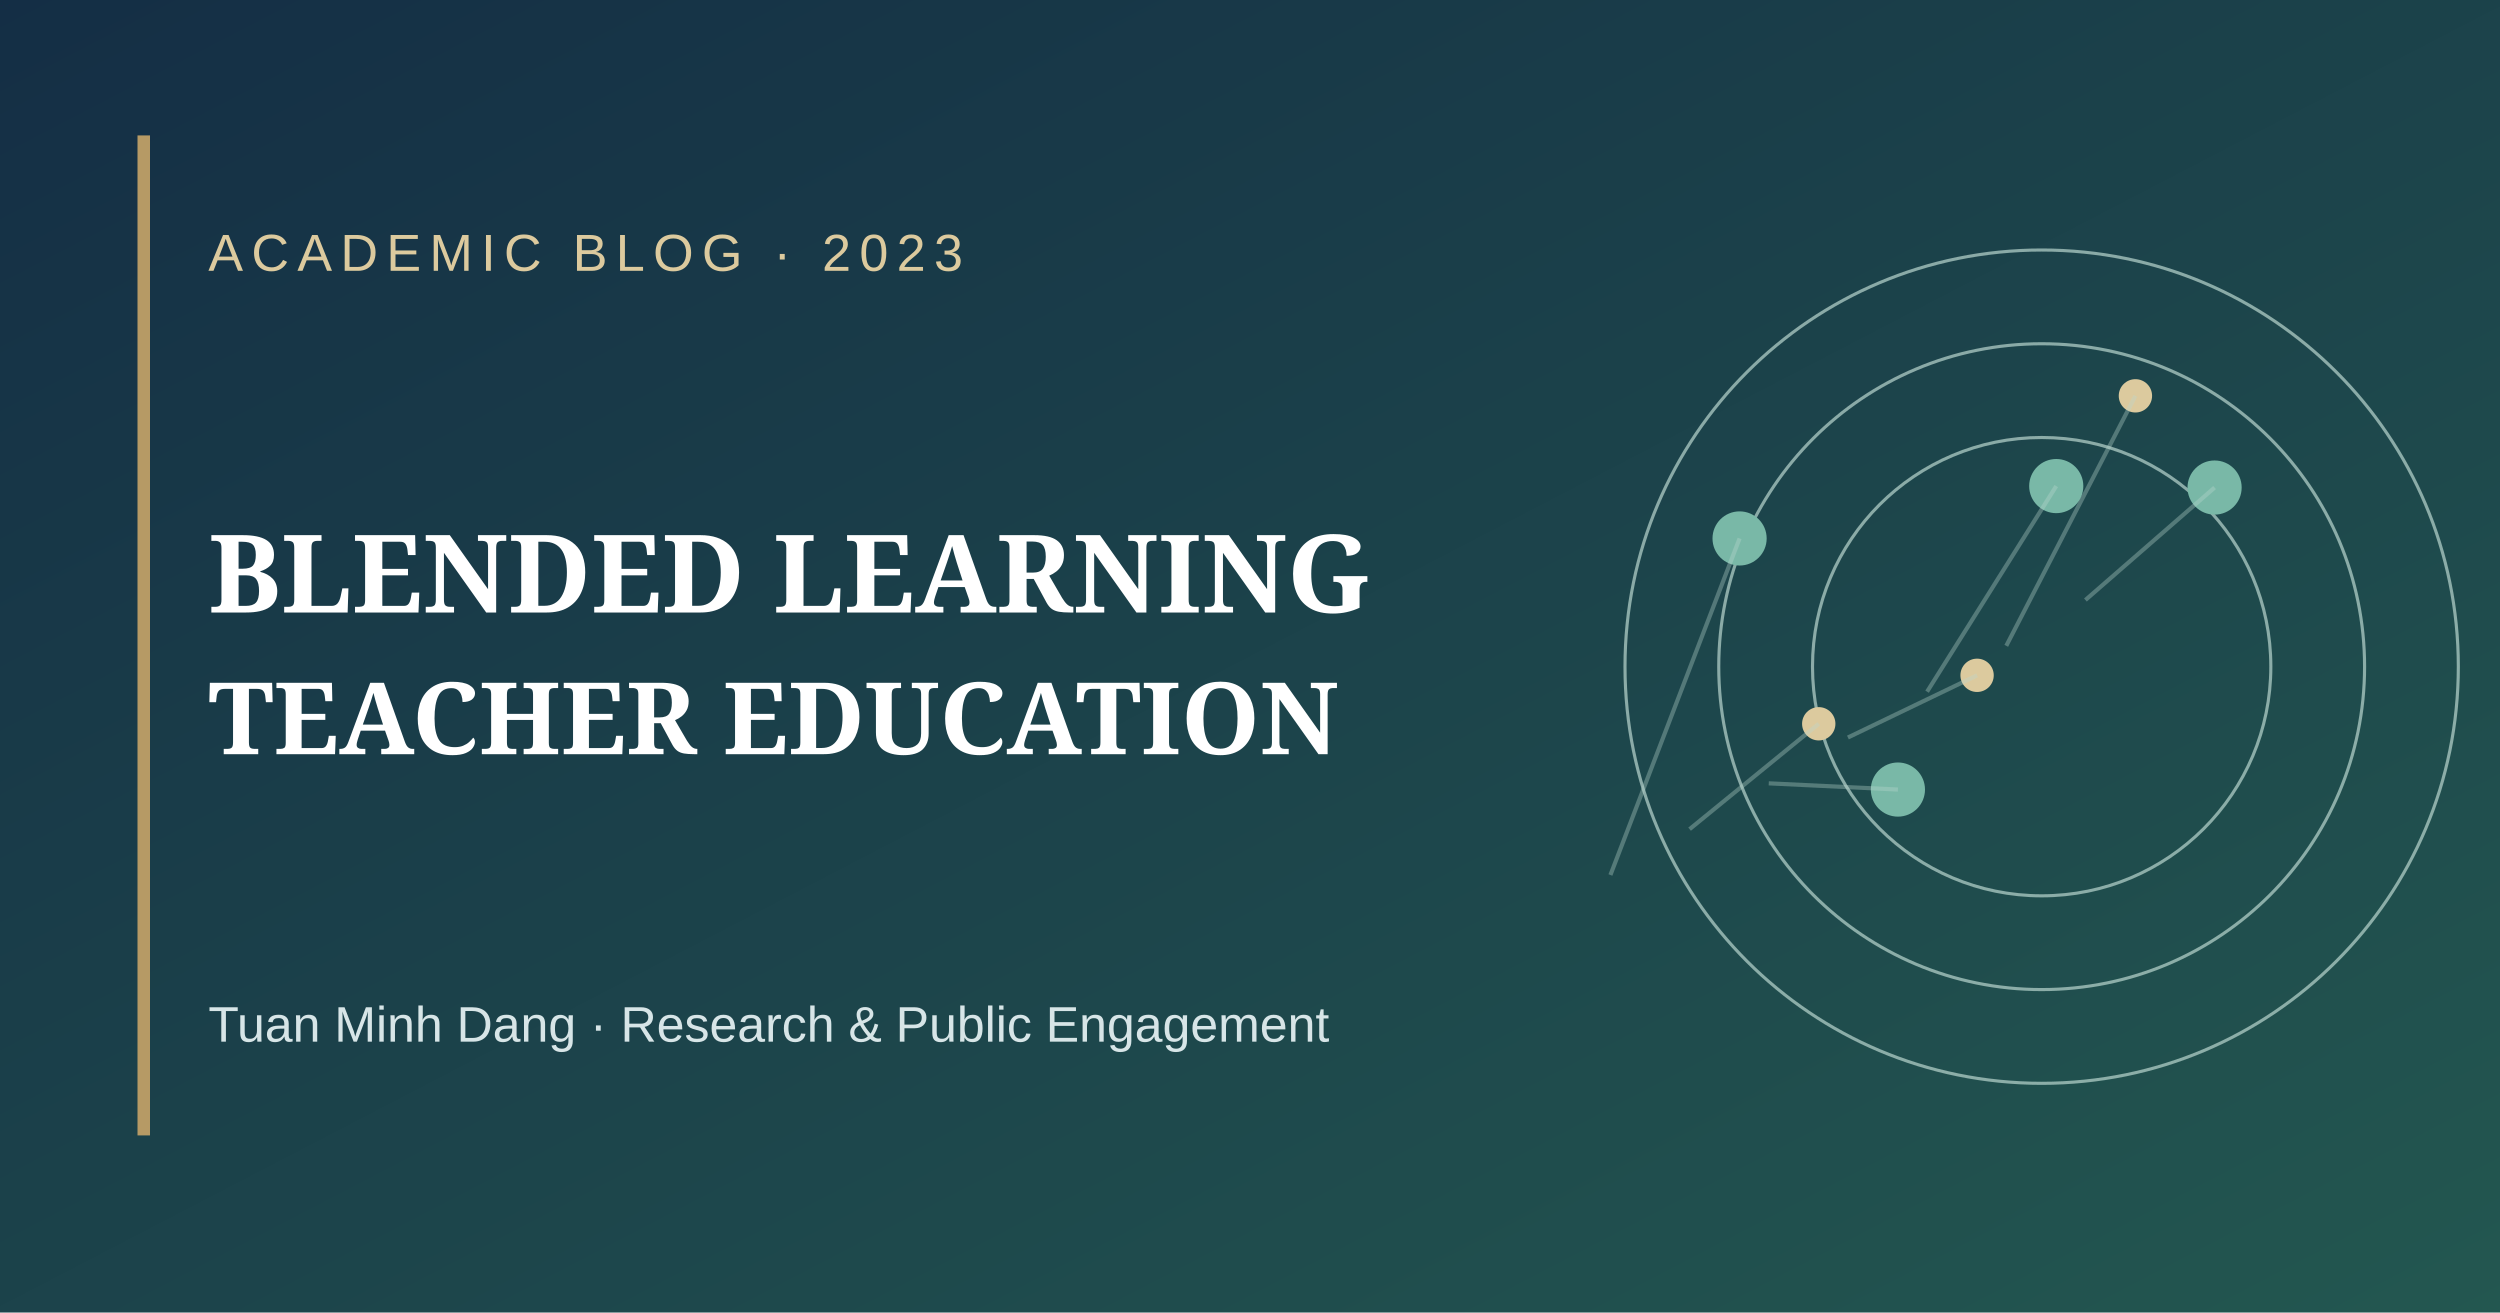
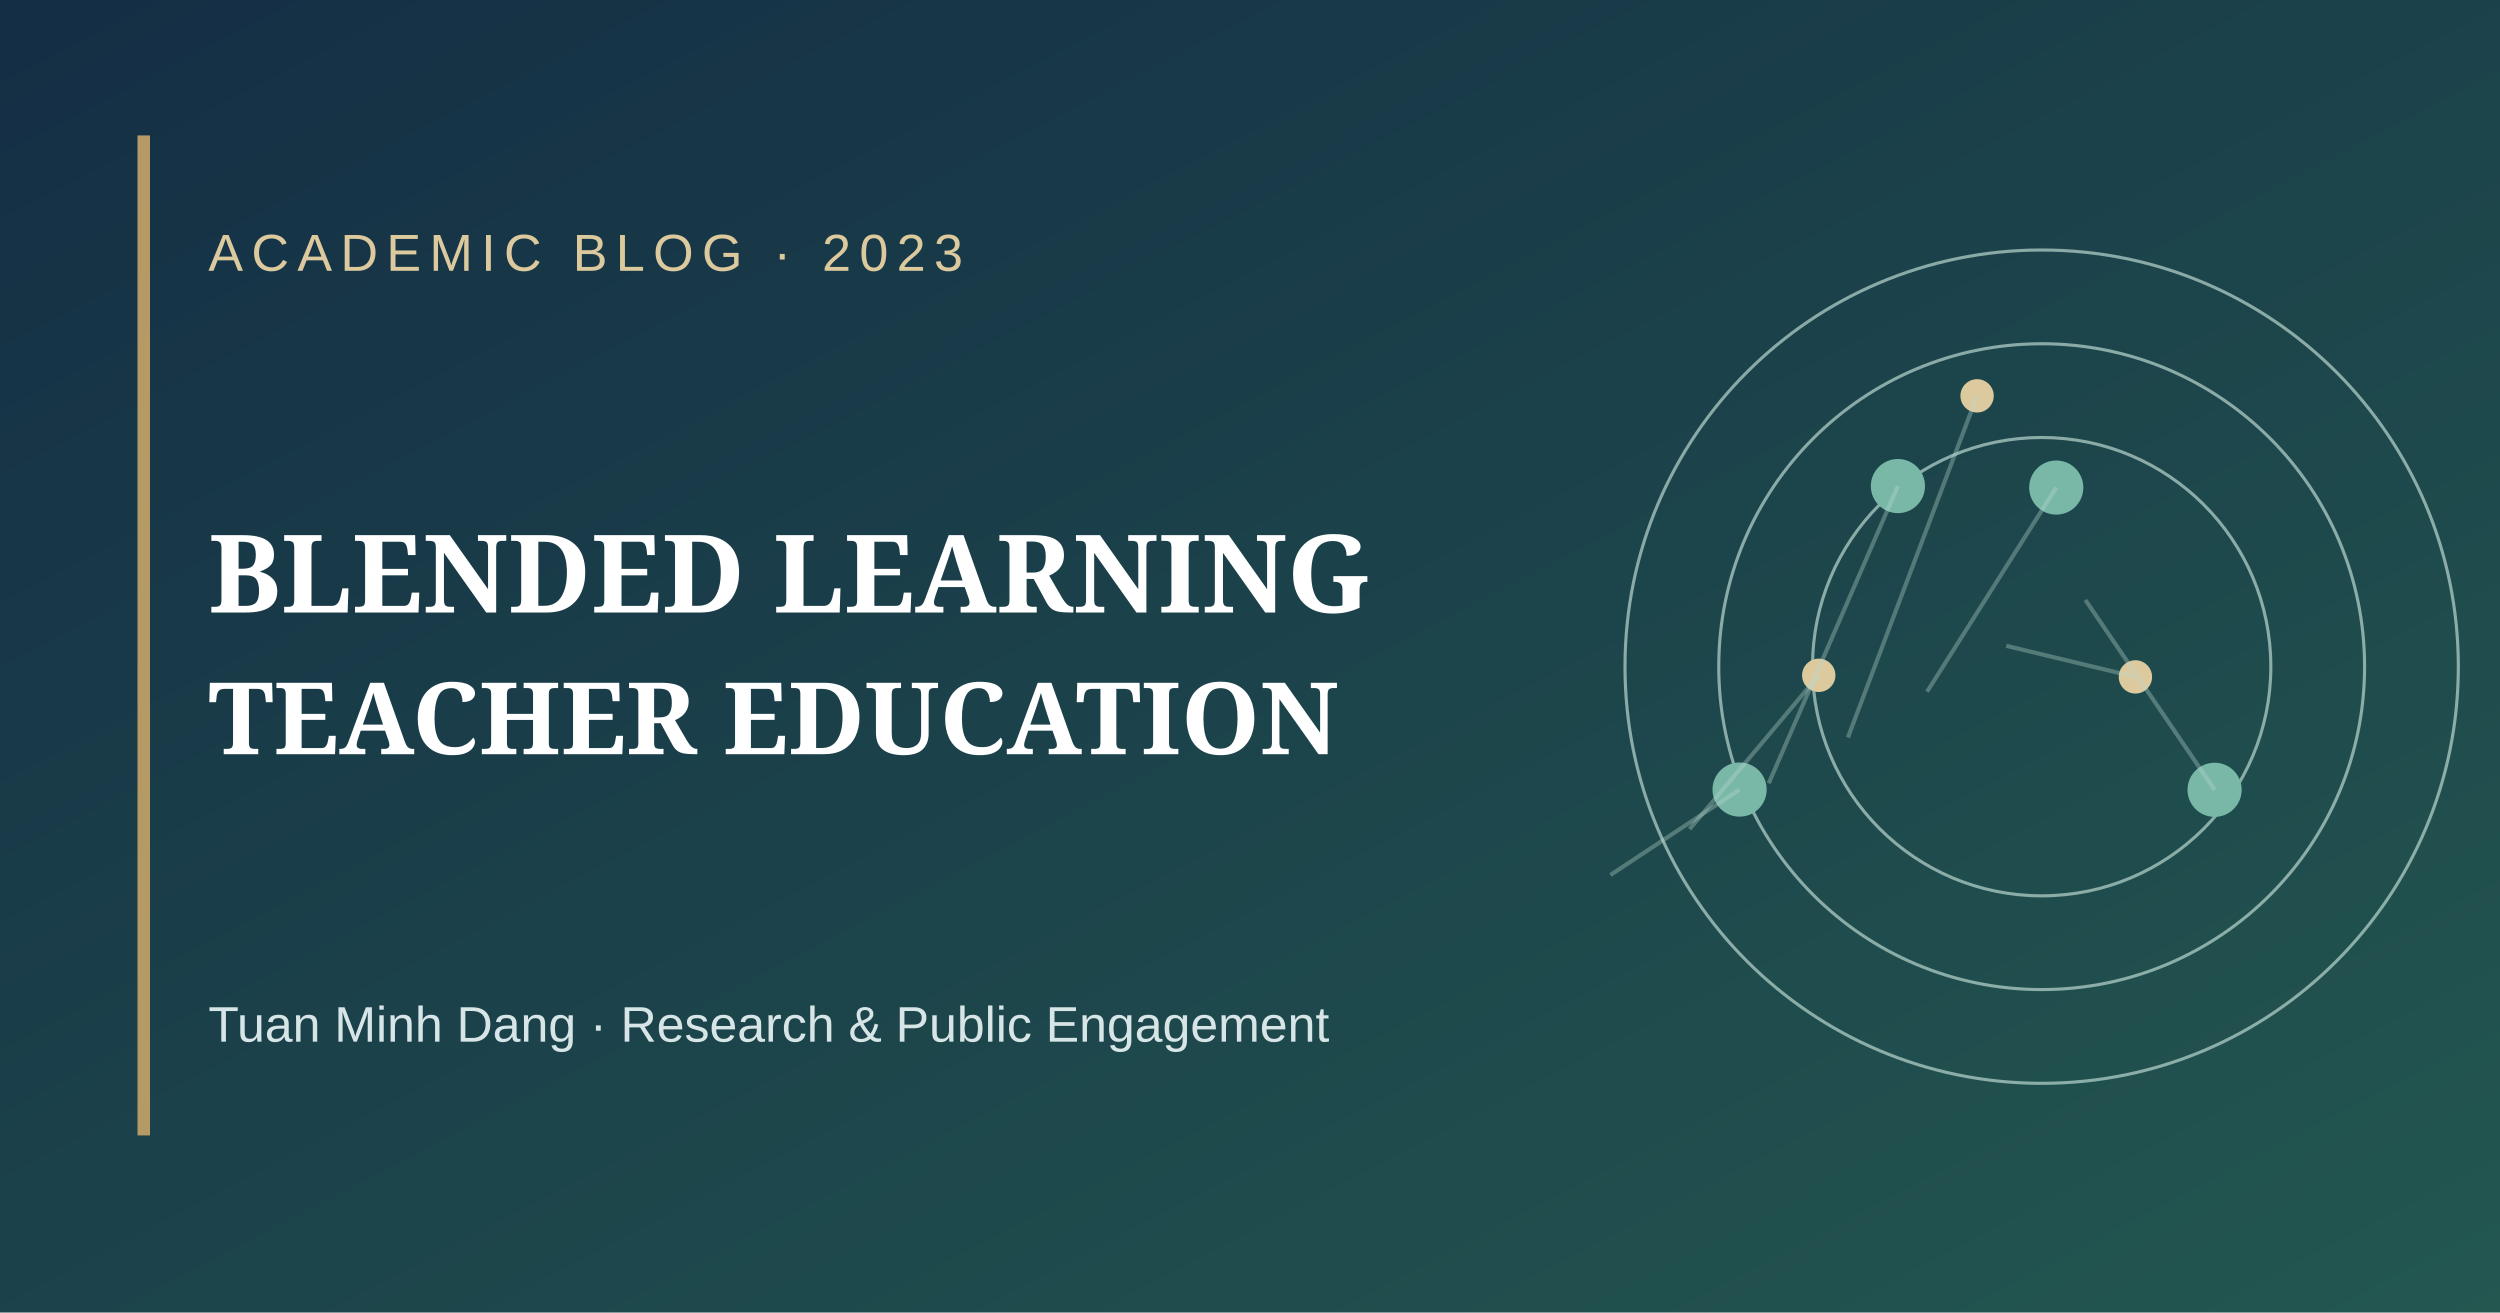
<svg xmlns="http://www.w3.org/2000/svg" width="1200" height="630" viewBox="0 0 1200 630">
  <defs>
    <linearGradient id="g" x2="1" y2="1">
      <stop stop-color="#142e45" />
      <stop offset="1" stop-color="#235750" />
    </linearGradient>
  </defs>
  <rect width="1200" height="630" fill="url(#g)" />
  <rect x="66" y="65" width="6" height="480" fill="#b69a65" />
  <g opacity=".7" fill="none" stroke="#b9d6ce" stroke-width="1.5">
    <circle cx="980" cy="320" r="155" />
    <circle cx="980" cy="320" r="200" />
    <circle cx="980" cy="320" r="110" />
  </g>
-   <circle cx="835" cy="258.456" r="13" fill="#79b8a7" />
-   <path d="M835 258.456 L773 420" stroke="#b9d6ce" stroke-opacity=".35" stroke-width="2" />
-   <circle cx="873" cy="347.414" r="8" fill="#dcca9e" />
-   <path d="M873 347.414 L811 398" stroke="#b9d6ce" stroke-opacity=".35" stroke-width="2" />
-   <circle cx="911" cy="378.989" r="13" fill="#79b8a7" />
-   <path d="M911 378.989 L849 376" stroke="#b9d6ce" stroke-opacity=".35" stroke-width="2" />
-   <circle cx="949" cy="324.151" r="8" fill="#dcca9e" />
-   <path d="M949 324.151 L887 354" stroke="#b9d6ce" stroke-opacity=".35" stroke-width="2" />
-   <circle cx="987" cy="233.318" r="13" fill="#79b8a7" />
-   <path d="M987 233.318 L925 332" stroke="#b9d6ce" stroke-opacity=".35" stroke-width="2" />
-   <circle cx="1025" cy="190.001" r="8" fill="#dcca9e" />
-   <path d="M1025 190.001 L963 310" stroke="#b9d6ce" stroke-opacity=".35" stroke-width="2" />
-   <circle cx="1063" cy="234.026" r="13" fill="#79b8a7" />
-   <path d="M1063 234.026 L1001 288" stroke="#b9d6ce" stroke-opacity=".35" stroke-width="2" />
+   <circle cx="835" cy="378.989" r="13" fill="#79b8a7" />
+   <path d="M835 378.989 L773 420" stroke="#b9d6ce" stroke-opacity=".35" stroke-width="2" />
+   <circle cx="873" cy="324.151" r="8" fill="#dcca9e" />
+   <path d="M873 324.151 L811 398" stroke="#b9d6ce" stroke-opacity=".35" stroke-width="2" />
+   <circle cx="911" cy="233.318" r="13" fill="#79b8a7" />
+   <path d="M911 233.318 L849 376" stroke="#b9d6ce" stroke-opacity=".35" stroke-width="2" />
+   <circle cx="949" cy="190.001" r="8" fill="#dcca9e" />
+   <path d="M949 190.001 L887 354" stroke="#b9d6ce" stroke-opacity=".35" stroke-width="2" />
+   <circle cx="987" cy="234.026" r="13" fill="#79b8a7" />
+   <path d="M987 234.026 L925 332" stroke="#b9d6ce" stroke-opacity=".35" stroke-width="2" />
+   <circle cx="1025" cy="324.916" r="8" fill="#dcca9e" />
+   <path d="M1025 324.916 L963 310" stroke="#b9d6ce" stroke-opacity=".35" stroke-width="2" />
+   <circle cx="1063" cy="379.108" r="13" fill="#79b8a7" />
+   <path d="M1063 379.108 L1001 288" stroke="#b9d6ce" stroke-opacity=".35" stroke-width="2" />
  <text x="100" y="130" fill="#dcca9e" font-family="Arial,sans-serif" font-size="25" letter-spacing="4">ACADEMIC BLOG · 2023</text>
  <text x="100" y="294" fill="white" font-family="Georgia,serif" font-size="52" font-weight="bold">BLENDED LEARNING</text>
  <text x="100" y="362" fill="white" font-family="Georgia,serif" font-size="48" font-weight="bold">TEACHER EDUCATION</text>
  <text x="100" y="500" fill="#d7e5e7" font-family="Arial,sans-serif" font-size="24">Tuan Minh Dang · Research &amp; Public Engagement</text>
</svg>
